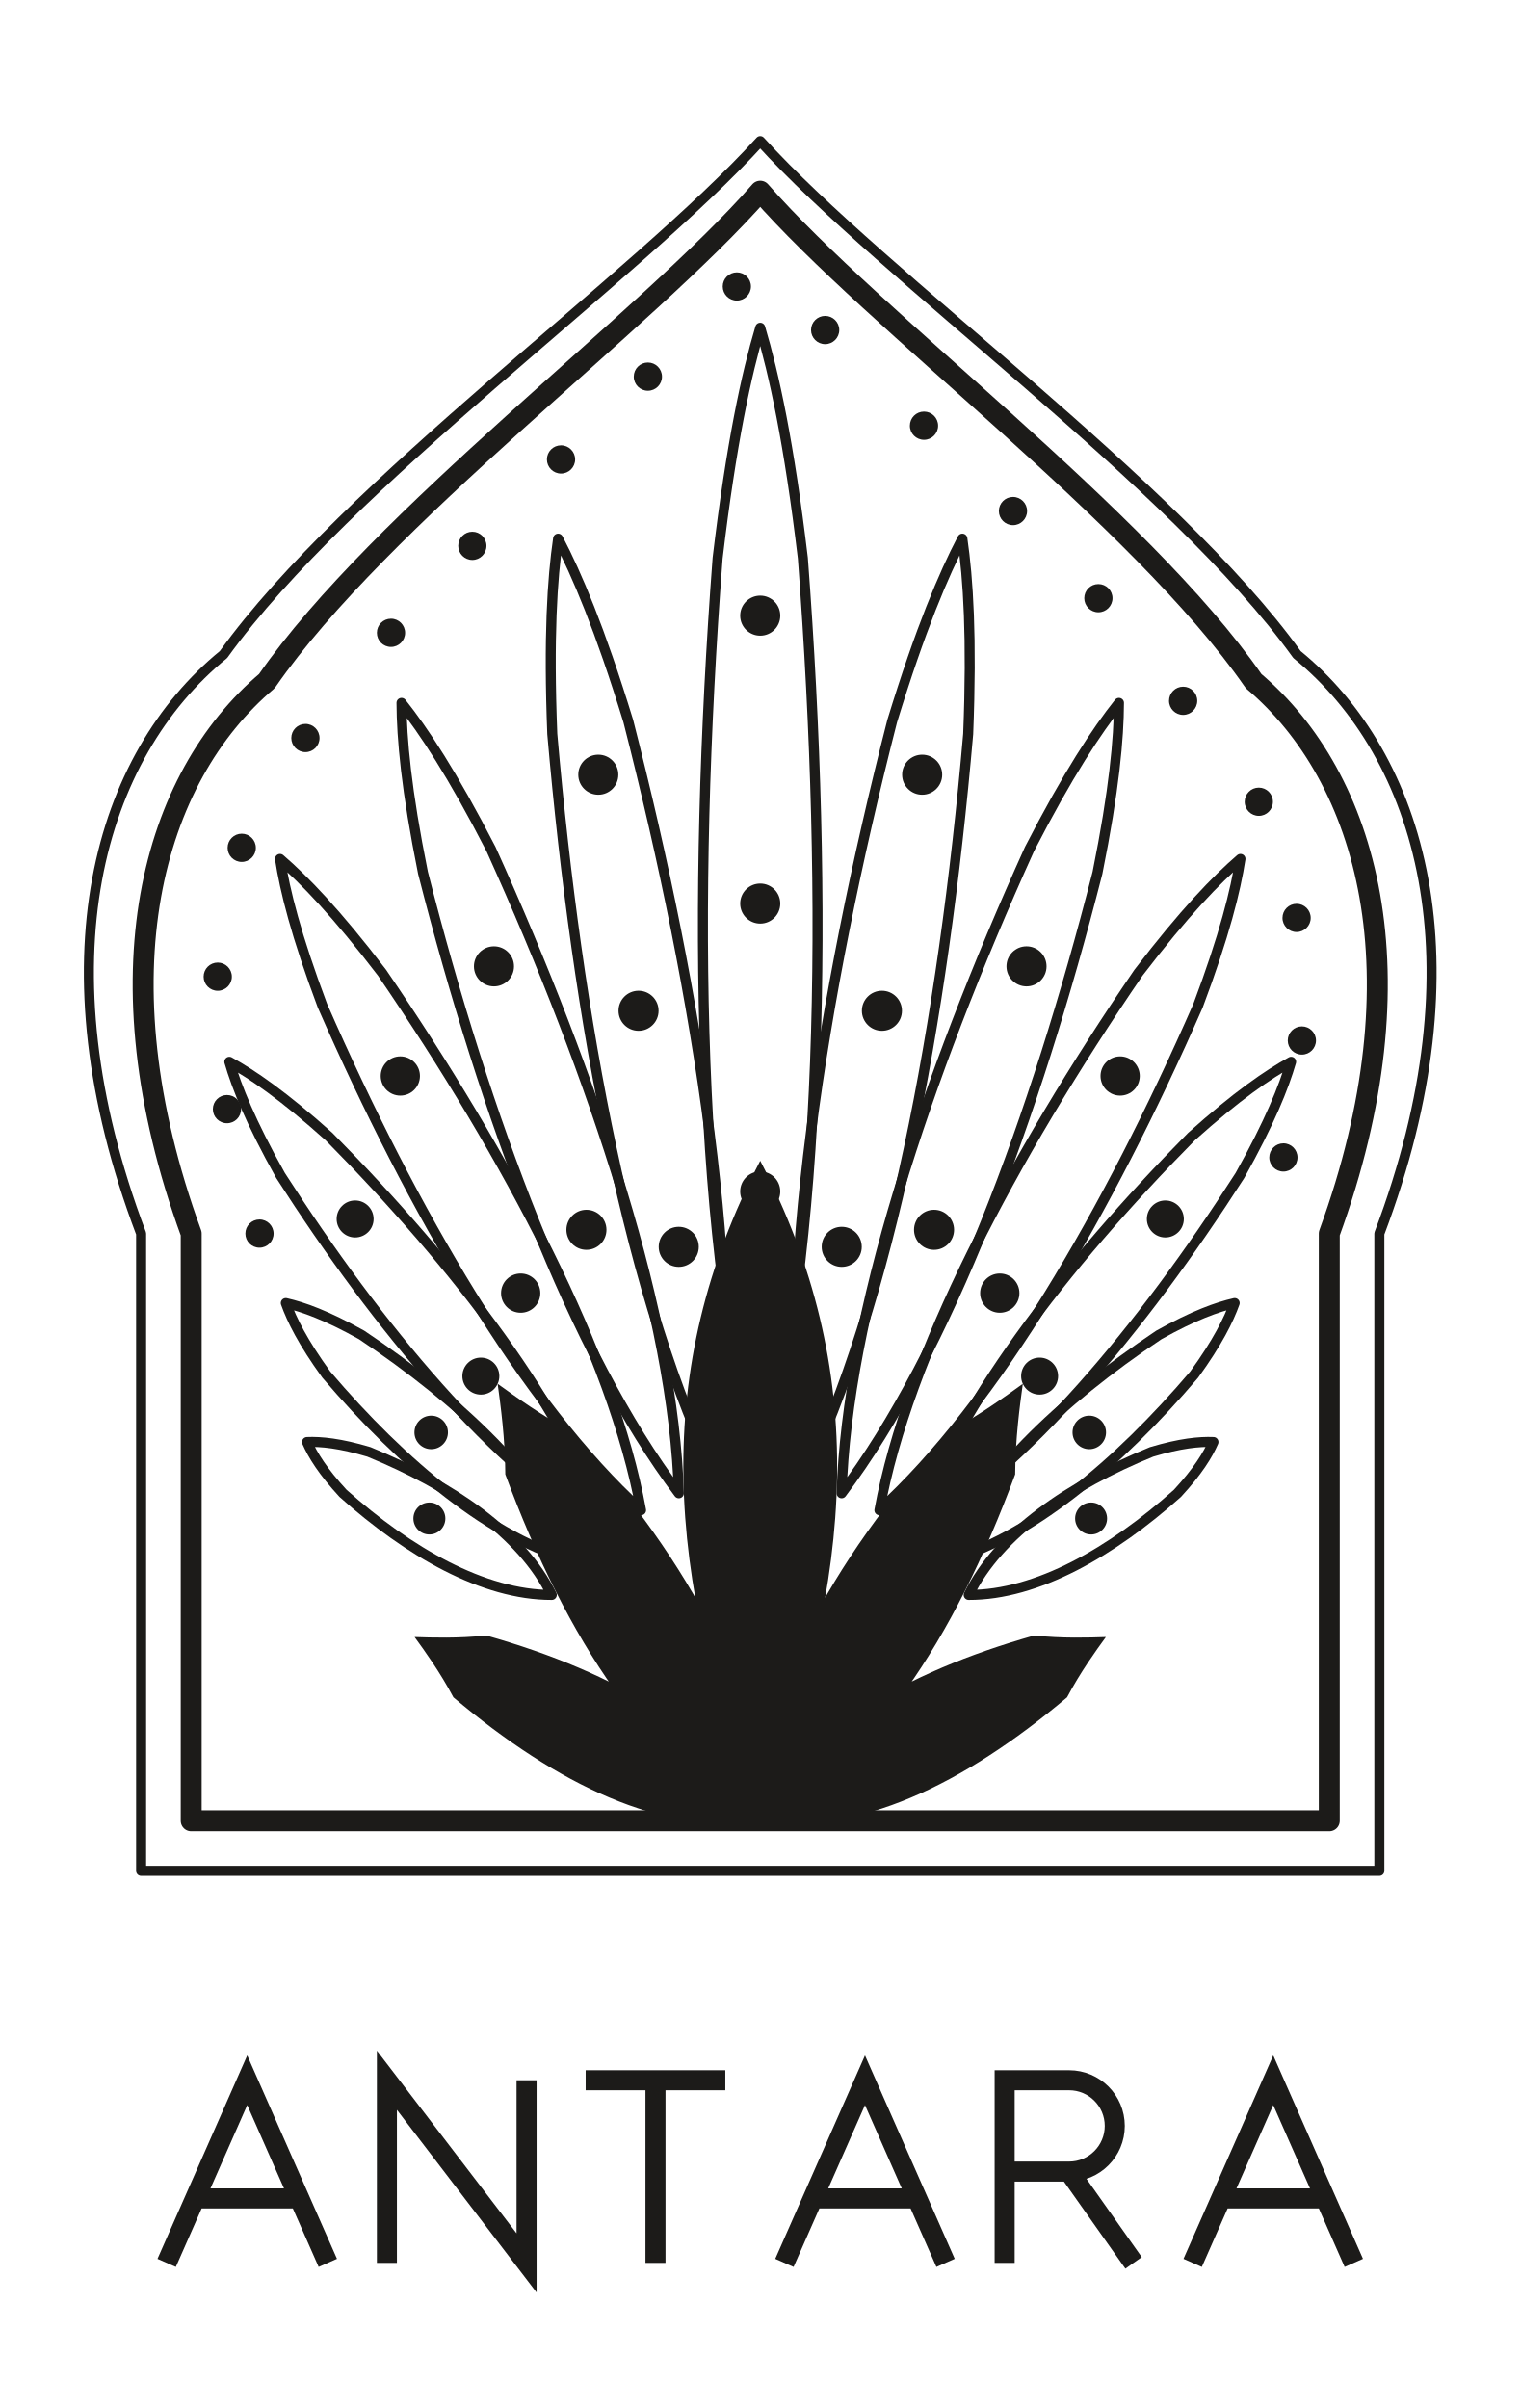
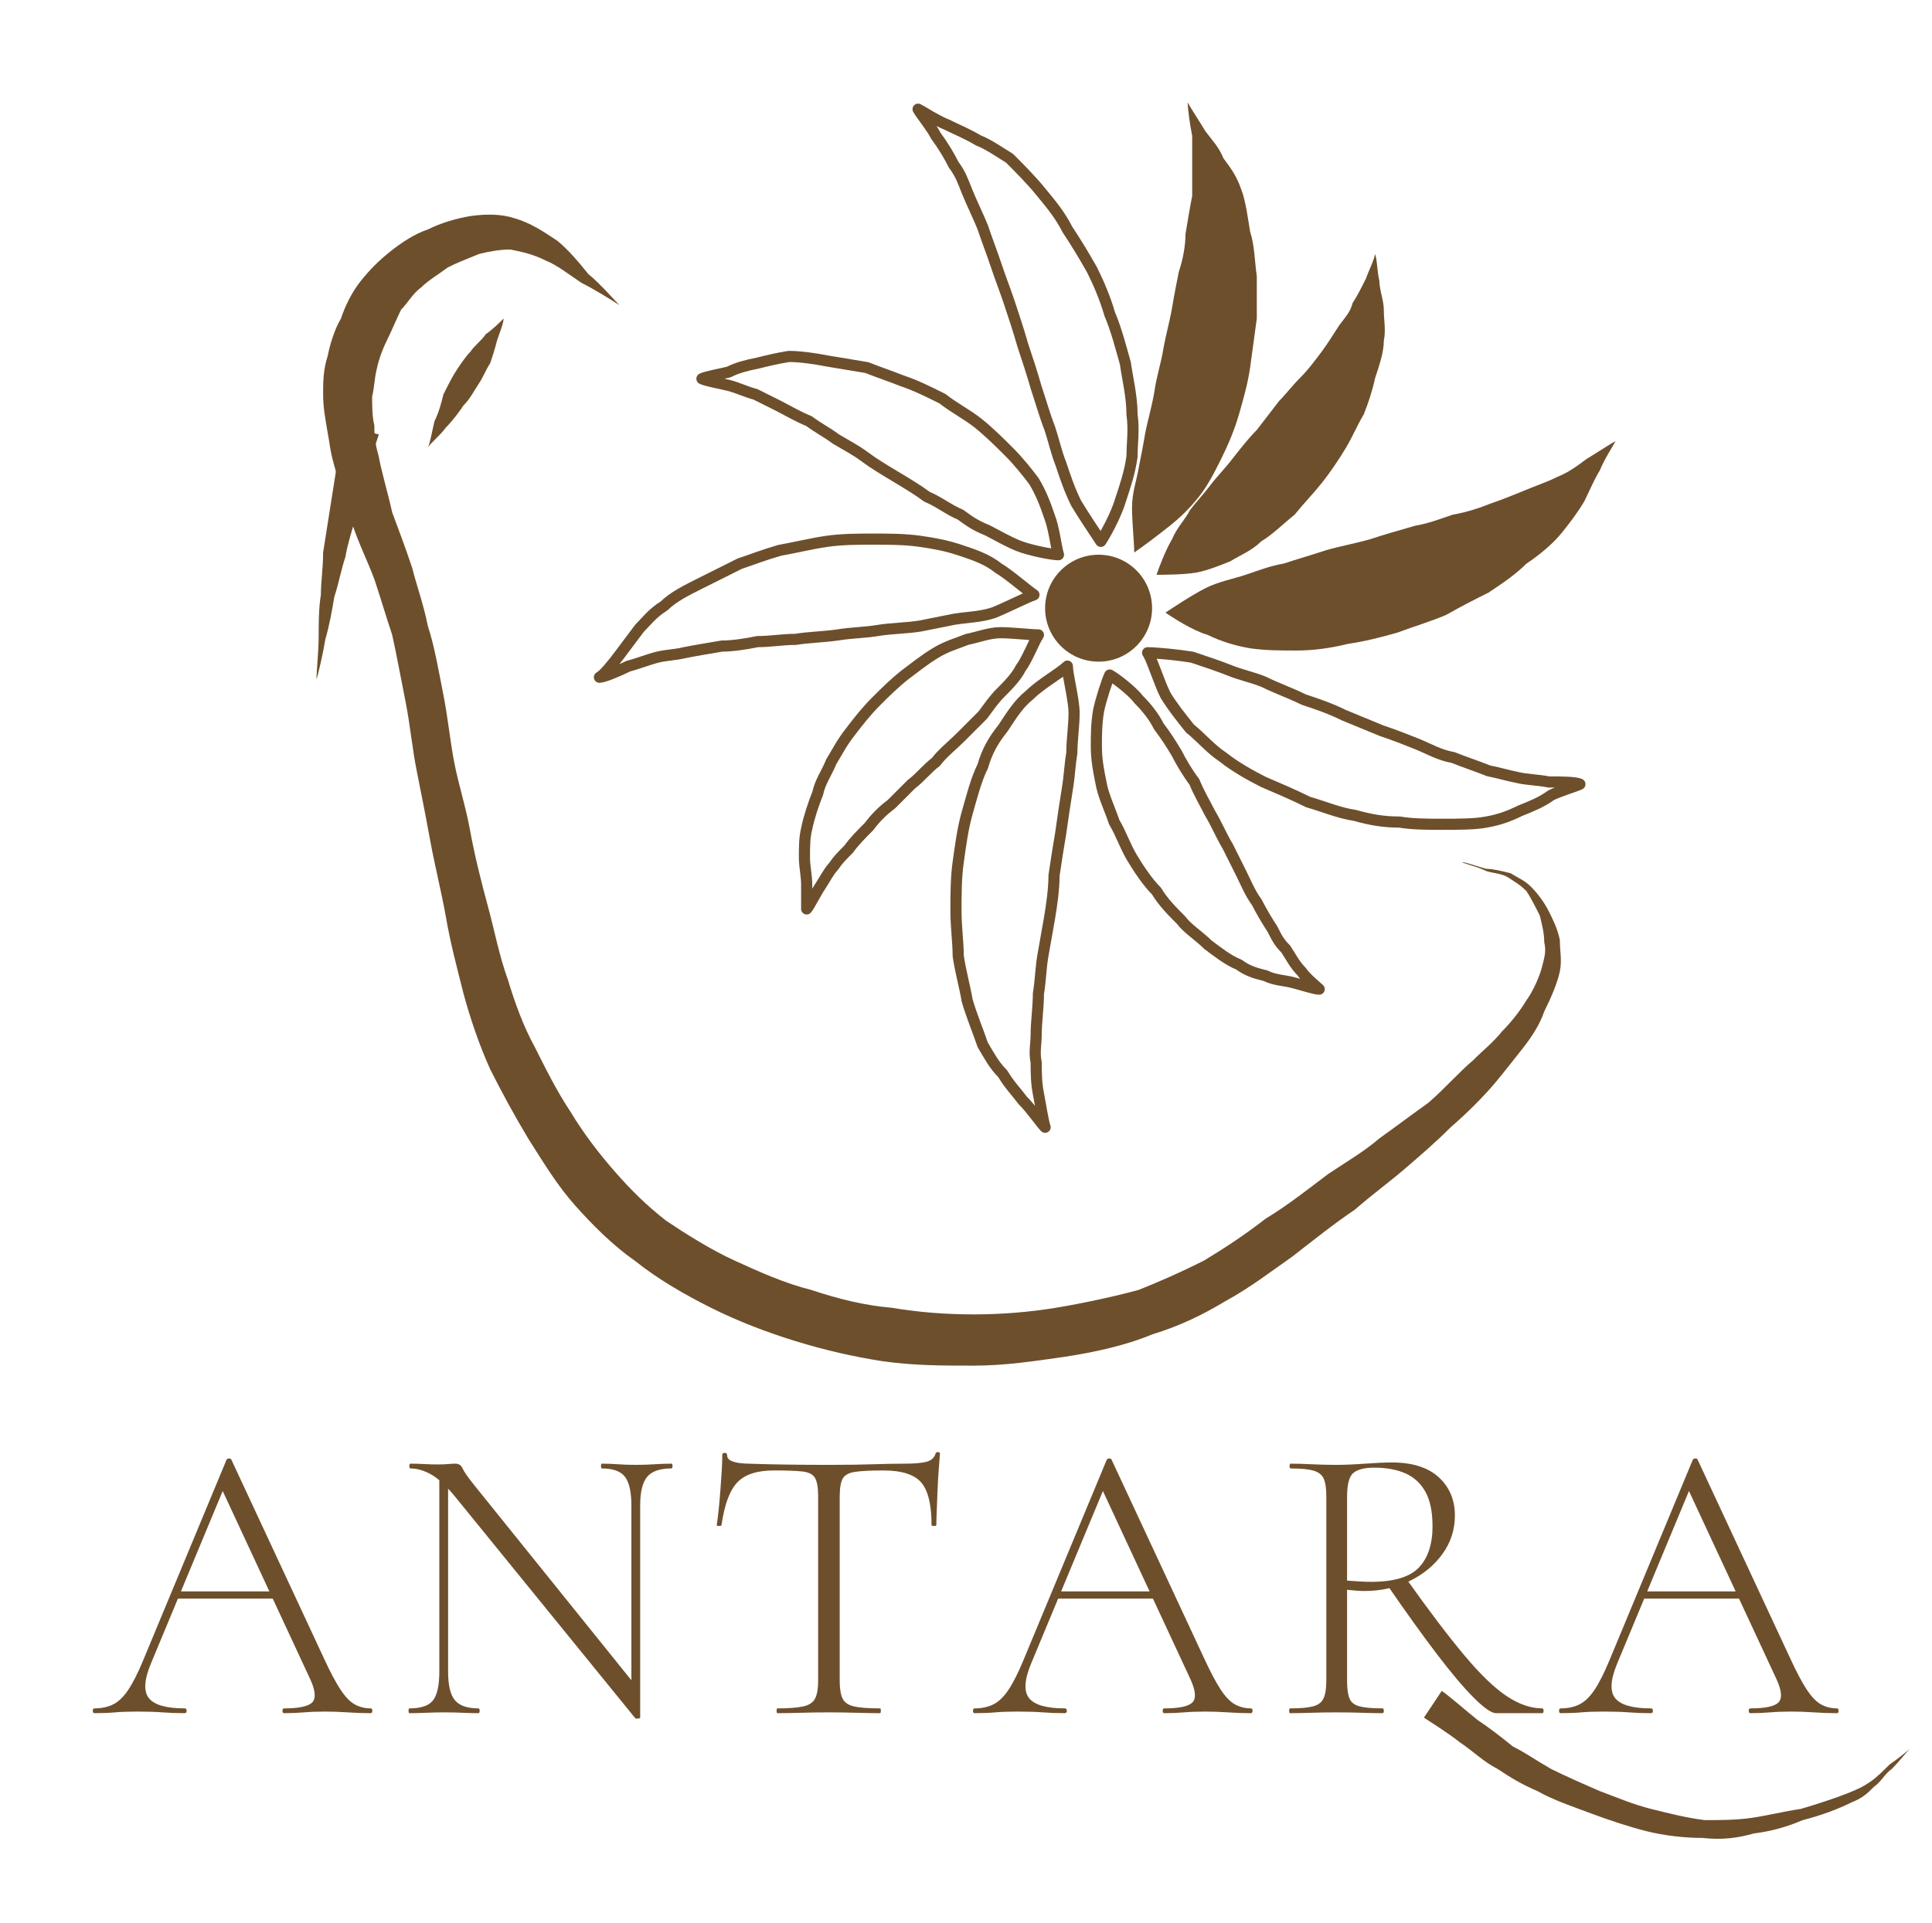
- <svg xmlns="http://www.w3.org/2000/svg" viewBox="13 -1 334 529" width="334" height="529" role="img" color="#1C1B19" fill="none">
-   <g fill="none" stroke="currentColor" stroke-linejoin="round">
-     <path d="M 44,410 L 44,270 C 21.29,210 34.89,165 62.09,142.8 C 89.29,105 152.8,60 180,30 C 207.2,60 270.71,105 297.91,142.8 C 325.11,165 338.71,210 316,270 L 316,410 Z" stroke-width="2.2" />
-     <path d="M 55,399 L 55,270 C 34.12,212.75 46.62,169.81 71.62,148.63 C 96.62,112.56 155,69.62 180,41 C 205,69.62 263.38,112.56 288.38,148.63 C 313.38,169.81 325.88,212.75 305,270 L 305,399 Z" stroke-width="4.6" />
+ <svg xmlns="http://www.w3.org/2000/svg" viewBox="-138 -51 867 863" width="867" height="863" role="img" color="#6E4F2C" fill="none">
+   <g fill="currentColor">
+     <path d="M 140,86 C 138,84 131,76 126,72 C 122,67 117,61 112,57 C 106,53 100,49 93,47 C 87,45 80,45 73,46 C 67,47 60,49 54,52 C 48,54 42,58 37,62 C 32,66 28,70 24,75 C 20,80 17,86 15,92 C 12,97 10,104 9,109 C 7,115 7,121 7,126 C 7,132 8,137 9,143 C 10,148 10,151 12,158 C 14,165 17,176 20,184 C 23,193 27,201 30,209 C 33,218 35,225 38,234 C 40,243 42,254 44,264 C 46,274 47,285 49,295 C 51,305 53,315 55,326 C 57,337 60,349 62,360 C 64,372 67,383 70,395 C 73,406 77,418 82,429 C 87,439 93,450 99,460 C 106,471 112,481 120,490 C 128,499 137,508 147,515 C 157,523 169,530 181,536 C 193,542 206,547 219,551 C 232,555 245,558 258,560 C 272,562 285,562 299,562 C 313,562 326,560 340,558 C 353,556 367,553 379,548 C 392,544 402,539 412,533 C 423,527 432,520 442,513 C 451,506 461,498 470,492 C 478,485 485,480 492,474 C 499,468 506,462 513,455 C 520,449 528,441 533,435 C 538,429 541,425 545,420 C 549,415 553,409 555,403 C 558,397 561,390 562,385 C 563,380 562,376 562,371 C 561,366 559,362 557,358 C 555,354 552,350 549,347 C 546,344 543,343 540,341 C 536,340 532,339 529,339 C 525,338 520,336 518,336 L 518,336 C 520,337 525,338 529,340 C 532,341 536,341 539,343 C 542,345 544,346 547,349 C 549,352 551,356 553,360 C 554,364 555,368 555,372 C 556,376 555,379 554,383 C 553,387 550,394 547,398 C 544,403 540,408 536,412 C 532,417 528,420 523,425 C 517,430 510,438 503,444 C 496,449 488,455 481,460 C 474,466 467,470 458,476 C 450,482 440,490 430,496 C 421,503 412,509 402,515 C 392,520 383,524 373,528 C 362,531 348,534 336,536 C 324,538 311,539 299,539 C 286,539 274,538 262,536 C 250,535 238,532 226,528 C 214,525 203,520 192,515 C 181,510 170,503 161,497 C 152,490 145,483 138,475 C 131,467 124,458 118,448 C 112,439 107,429 102,419 C 97,410 93,399 90,389 C 86,378 84,367 81,356 C 78,345 75,333 73,322 C 71,311 68,302 66,292 C 64,282 63,271 61,261 C 59,251 57,239 54,230 C 52,220 49,212 47,204 C 44,195 41,187 38,179 C 36,170 33,160 32,154 C 30,147 30,144 30,140 C 29,136 29,131 29,127 C 30,123 30,119 31,115 C 32,110 34,105 36,101 C 38,97 40,92 42,88 C 45,85 47,81 51,78 C 54,75 59,72 63,69 C 67,67 72,65 77,63 C 81,62 86,61 91,61 C 96,62 101,63 107,66 C 112,68 117,72 123,76 C 129,79 137,84 140,86 Z" />
+     <path d="M 16,140 C 16,143 14,153 13,159 C 12,165 11,172 10,178 C 9,184 8,191 7,197 C 7,204 6,210 6,216 C 5,222 5,229 5,235 C 5,241 4,251 4,254 L 4,254 C 5,251 7,242 8,236 C 10,229 11,223 12,217 C 14,211 15,205 17,199 C 18,193 20,187 22,180 C 23,174 25,168 27,162 C 28,156 31,147 32,144 Z" />
+     <path d="M 88,92 C 87,93 83,97 80,99 C 78,102 75,104 73,107 C 71,109 69,112 67,115 C 65,118 63,122 61,126 C 60,130 59,134 57,138 C 56,142 55,148 54,150 L 54,150 C 55,148 60,144 62,141 C 65,138 68,134 70,131 C 73,128 75,124 77,121 C 79,118 80,115 82,112 C 83,109 84,106 85,102 C 86,99 88,94 88,92 Z" />
+     <path d="M 385,224 C 388,226 397,232 404,234 C 410,237 417,239 423,240 C 430,241 436,241 444,241 C 451,241 459,240 467,238 C 474,237 482,235 489,233 C 497,230 504,228 511,225 C 518,221 524,218 530,215 C 536,211 542,207 547,202 C 553,198 559,193 563,188 C 567,183 570,179 573,174 C 575,170 577,165 580,160 C 582,155 586,149 587,147 L 587,147 C 585,148 579,152 574,155 C 570,158 566,161 561,163 C 557,165 554,166 549,168 C 544,170 537,173 531,175 C 526,177 520,179 514,180 C 508,182 503,184 497,185 C 490,187 483,189 477,191 C 470,193 464,194 457,196 C 451,198 444,200 438,202 C 432,203 427,205 421,207 C 415,209 409,210 403,213 C 397,216 388,222 385,224 Z" />
+     <path d="M 381,207 C 384,207 393,207 399,206 C 404,205 409,203 414,201 C 419,198 424,196 428,192 C 433,189 438,184 443,180 C 447,175 451,171 455,166 C 459,161 463,155 466,150 C 469,145 471,140 474,135 C 476,130 478,124 479,119 C 481,113 483,107 483,102 C 484,97 483,93 483,88 C 483,84 481,79 481,75 C 480,71 480,65 479,63 L 479,63 C 479,65 476,71 475,74 C 473,78 471,82 469,85 C 468,89 466,91 463,95 C 461,98 458,103 455,107 C 452,111 449,115 446,118 C 442,122 439,126 436,129 C 433,133 429,138 426,142 C 422,146 419,150 415,155 C 412,159 408,163 405,167 C 402,171 399,174 396,178 C 394,182 390,186 388,191 C 385,196 382,204 381,207 Z" />
+     <path d="M 371,197 C 374,195 382,189 387,185 C 392,181 396,177 400,172 C 404,167 407,161 410,155 C 413,149 416,142 418,135 C 420,128 422,121 423,114 C 424,107 425,99 426,92 C 426,85 426,79 426,73 C 425,66 425,59 423,53 C 422,47 421,39 419,34 C 417,28 414,24 411,20 C 409,15 406,12 403,8 C 400,3 396,-3 395,-5 L 395,-5 C 395,-2 396,5 397,10 C 397,14 397,19 397,24 C 397,28 397,32 397,37 C 396,42 395,48 394,54 C 394,59 393,65 391,71 C 390,76 389,81 388,87 C 387,93 385,100 384,106 C 383,112 381,118 380,125 C 379,131 377,138 376,143 C 375,149 374,154 373,159 C 372,165 370,170 370,177 C 370,183 371,193 371,197 Z" />
+     <circle cx="355" cy="222" r="24" />
  </g>
-   <g fill="none" stroke="currentColor" stroke-width="2.2" stroke-linejoin="round">
-     <path d="M 134.21,349.38 C 127.67,335.91 111.91,325.25 94.04,317.96 C 87.74,316.07 83.51,315.66 80.44,315.79 C 81.67,318.6 83.89,322.23 88.35,327.06 C 102.74,339.93 119.23,349.42 134.21,349.38 Z" />
-     <path d="M 139.66,342.1 C 132.64,324.27 113.98,306.65 92.44,292.27 C 84.8,287.99 79.59,286.12 75.78,285.26 C 77.09,288.93 79.54,293.89 84.68,300.98 C 101.47,320.71 121.13,337.2 139.66,342.1 Z" />
-     <path d="M 146.26,335.84 C 137.59,308.79 113.42,277.17 85.29,248.71 C 75.28,239.73 68.42,235.03 63.38,232.26 C 64.98,237.78 68.06,245.51 74.63,257.24 C 96.22,290.93 121.78,321.45 146.26,335.84 Z" />
-     <path d="M 153.82,330.77 C 147.66,296.77 124.71,253.38 96.91,212.68 C 86.87,199.54 79.79,192.24 74.51,187.69 C 75.57,194.58 78.01,204.45 83.83,219.93 C 103.61,265.08 128.25,307.53 153.82,330.77 Z" />
-     <path d="M 162.12,327.05 C 161.01,288.43 143.7,236 120.85,185.52 C 112.35,169 106.05,159.51 101.2,153.41 C 101.23,161.2 102.24,172.54 105.92,190.75 C 119.62,244.45 138.86,296.2 162.12,327.05 Z" />
-     <path d="M 170.93,324.77 C 176.25,281.17 166.73,218.75 151.01,157.39 C 144.79,137.11 139.7,125.16 135.6,117.33 C 134.32,126.08 133.48,139.03 134.32,160.24 C 139.8,223.34 151.48,285.39 170.93,324.77 Z" />
-     <path d="M 180,324 C 193.89,273.4 195.1,197.5 189.36,121.6 C 186.34,96.3 183.02,81.12 180,71 C 176.98,81.12 173.66,96.3 170.64,121.6 C 164.9,197.5 166.11,273.4 180,324 Z" />
-     <path d="M 189.07,324.77 C 208.52,285.39 220.2,223.34 225.68,160.24 C 226.52,139.03 225.68,126.08 224.4,117.33 C 220.3,125.16 215.21,137.11 208.99,157.39 C 193.27,218.75 183.75,281.17 189.07,324.77 Z" />
-     <path d="M 197.88,327.05 C 221.14,296.2 240.38,244.45 254.08,190.75 C 257.76,172.54 258.77,161.2 258.8,153.41 C 253.95,159.51 247.65,169 239.15,185.52 C 216.3,236 198.99,288.43 197.88,327.05 Z" />
-     <path d="M 206.18,330.77 C 231.75,307.53 256.39,265.08 276.17,219.93 C 281.99,204.45 284.43,194.58 285.49,187.69 C 280.21,192.24 273.13,199.54 263.09,212.68 C 235.29,253.38 212.34,296.77 206.18,330.77 Z" />
-     <path d="M 213.74,335.84 C 238.22,321.45 263.78,290.93 285.37,257.24 C 291.94,245.51 295.02,237.78 296.62,232.26 C 291.58,235.03 284.72,239.73 274.71,248.71 C 246.58,277.17 222.41,308.79 213.74,335.84 Z" />
-     <path d="M 220.34,342.1 C 238.87,337.2 258.53,320.71 275.32,300.98 C 280.46,293.89 282.91,288.93 284.22,285.26 C 280.41,286.12 275.2,287.99 267.56,292.27 C 246.02,306.65 227.36,324.27 220.34,342.1 Z" />
-     <path d="M 225.79,349.38 C 240.77,349.42 257.26,339.93 271.65,327.06 C 276.11,322.23 278.33,318.6 279.56,315.79 C 276.49,315.66 272.26,316.07 265.96,317.96 C 248.09,325.25 232.33,335.91 225.79,349.38 Z" />
+   <g fill="none" stroke="currentColor" stroke-width="5" stroke-linejoin="round">
+     <path d="M 356,192 C 358,189 363,180 365,173 C 367,167 369,161 370,154 C 370,148 371,142 370,135 C 370,127 368,119 367,112 C 365,105 363,97 360,90 C 358,83 355,76 352,70 C 348,63 345,58 341,52 C 338,46 334,41 329,35 C 325,30 319,24 315,20 C 310,17 306,14 301,12 C 296,9 291,7 287,5 C 282,3 276,-1 274,-2 L 274,-2 C 275,0 280,6 282,10 C 285,14 288,19 290,23 C 293,27 294,30 296,35 C 298,40 301,46 303,51 C 305,57 307,62 309,68 C 311,74 313,79 315,85 C 317,91 319,97 321,104 C 323,110 325,116 327,123 C 329,129 331,136 333,141 C 335,147 336,152 338,157 C 340,163 342,169 345,175 C 348,180 354,189 356,192 Z" />
+     <path d="M 337,198 C 336,195 335,186 333,181 C 331,175 329,170 326,165 C 323,161 319,156 315,152 C 311,148 306,143 301,139 C 296,135 290,132 285,128 C 279,125 273,122 267,120 C 262,118 256,116 251,114 C 245,113 239,112 233,111 C 228,110 221,109 216,109 C 210,110 206,111 202,112 C 197,113 193,114 189,116 C 185,117 179,118 177,119 L 177,119 C 179,120 185,121 189,122 C 193,123 197,125 201,126 C 205,128 207,129 211,131 C 215,133 220,136 225,138 C 229,141 233,143 237,146 C 242,149 246,151 250,154 C 254,157 259,160 264,163 C 269,166 274,169 278,172 C 283,174 288,178 293,180 C 297,183 300,185 305,187 C 309,189 314,192 319,194 C 324,196 334,198 337,198 Z" />
+     <path d="M 326,216 C 323,214 315,207 310,204 C 305,200 299,198 293,196 C 287,194 282,193 275,192 C 268,191 261,191 254,191 C 247,191 240,191 233,192 C 226,193 218,195 212,196 C 205,198 200,200 194,202 C 188,205 182,208 176,211 C 170,214 164,217 160,221 C 155,224 152,228 149,231 C 146,235 143,239 140,243 C 137,247 133,252 131,253 L 131,253 C 133,253 140,250 144,248 C 148,247 153,245 157,244 C 161,243 165,243 169,242 C 174,241 180,240 186,239 C 191,239 197,238 202,237 C 208,237 213,236 219,236 C 225,235 231,235 238,234 C 244,233 250,233 256,232 C 262,231 269,231 275,230 C 280,229 285,228 290,227 C 296,226 302,226 308,224 C 313,222 323,217 326,216 Z" />
+     <path d="M 328,234 C 325,234 316,233 311,233 C 306,233 301,235 296,236 C 291,238 287,239 282,242 C 277,245 272,249 268,252 C 263,256 259,260 255,264 C 251,268 247,273 244,277 C 240,282 238,286 235,291 C 233,296 230,300 229,305 C 227,310 225,316 224,321 C 223,325 223,329 223,334 C 223,338 224,342 224,346 C 224,350 224,355 224,357 L 224,357 C 225,356 228,350 230,347 C 232,344 234,340 236,338 C 238,335 240,333 243,330 C 245,327 249,323 252,320 C 255,316 258,313 262,310 C 265,307 268,304 271,301 C 275,298 278,294 282,291 C 285,287 289,284 293,280 C 296,277 300,273 303,270 C 306,266 308,263 311,260 C 314,257 318,253 320,249 C 323,245 326,237 328,234 Z" />
+     <path d="M 341,248 C 338,251 329,256 324,261 C 319,265 316,270 312,276 C 308,281 305,286 303,293 C 300,299 298,307 296,314 C 294,321 293,329 292,336 C 291,343 291,351 291,358 C 291,365 292,372 292,378 C 293,385 295,392 296,398 C 298,405 301,412 303,418 C 306,423 308,427 312,431 C 315,436 318,439 321,443 C 325,447 329,453 331,455 L 331,455 C 330,452 329,445 328,440 C 327,435 327,430 327,426 C 326,421 327,418 327,413 C 327,408 328,401 328,395 C 329,389 329,384 330,378 C 331,372 332,367 333,361 C 334,355 335,348 335,342 C 336,335 337,329 338,323 C 339,316 340,309 341,303 C 342,297 342,293 343,287 C 343,281 344,275 344,269 C 344,263 341,252 341,248 Z" />
+     <path d="M 360,252 C 359,254 356,263 355,268 C 354,274 354,279 354,284 C 354,290 355,295 356,300 C 357,306 360,312 362,318 C 365,323 367,329 370,334 C 373,339 377,345 381,349 C 384,354 388,358 392,362 C 395,366 400,369 404,373 C 408,376 413,380 418,382 C 422,385 426,386 430,387 C 434,389 438,389 442,390 C 446,391 452,393 454,393 L 454,393 C 453,392 448,388 446,385 C 443,382 441,378 439,375 C 436,372 435,370 433,366 C 431,363 428,358 426,354 C 423,350 421,345 419,341 C 417,337 415,333 413,329 C 410,324 408,319 405,314 C 403,310 400,305 398,300 C 395,296 392,291 390,287 C 387,282 385,279 382,275 C 380,271 377,267 373,263 C 370,259 362,253 360,252 Z" />
+     <path d="M 377,242 C 379,245 382,255 385,261 C 388,266 392,271 396,276 C 401,280 405,285 411,289 C 416,293 423,297 429,300 C 436,303 443,306 449,309 C 456,311 463,314 470,315 C 477,317 483,318 490,318 C 496,319 503,319 509,319 C 516,319 524,319 529,318 C 535,317 540,315 544,313 C 549,311 554,309 558,306 C 562,304 569,302 571,301 L 571,301 C 569,300 562,300 557,300 C 552,299 547,299 543,298 C 538,297 535,296 530,295 C 525,293 519,291 514,289 C 508,288 503,285 498,283 C 493,281 488,279 482,277 C 477,275 470,272 465,270 C 459,267 453,265 447,263 C 441,260 435,258 429,255 C 424,253 419,252 414,250 C 409,248 403,246 397,244 C 391,243 381,242 377,242 Z" />
  </g>
-   <g fill="currentColor">
-     <circle cx="107.32" cy="332.59" r="3.51" />
-     <circle cx="107.72" cy="313.68" r="3.68" />
-     <circle cx="118.63" cy="301.31" r="4.06" />
-     <circle cx="91.01" cy="266.79" r="4.06" />
-     <circle cx="127.38" cy="283.08" r="4.31" />
-     <circle cx="100.94" cy="235.38" r="4.31" />
-     <circle cx="141.82" cy="269.17" r="4.4" />
-     <circle cx="121.51" cy="211.29" r="4.4" />
-     <circle cx="162.1" cy="272.91" r="4.4" />
-     <circle cx="153.27" cy="221.05" r="4.4" />
-     <circle cx="144.43" cy="169.19" r="4.4" />
-     <circle cx="180" cy="260.75" r="4.4" />
-     <circle cx="180" cy="197.5" r="4.4" />
-     <circle cx="180" cy="134.25" r="4.4" />
-     <circle cx="197.9" cy="272.91" r="4.4" />
-     <circle cx="206.73" cy="221.05" r="4.4" />
-     <circle cx="215.57" cy="169.19" r="4.4" />
-     <circle cx="218.18" cy="269.17" r="4.4" />
-     <circle cx="238.49" cy="211.29" r="4.4" />
-     <circle cx="232.62" cy="283.08" r="4.31" />
-     <circle cx="259.06" cy="235.38" r="4.31" />
-     <circle cx="241.37" cy="301.31" r="4.06" />
-     <circle cx="268.99" cy="266.79" r="4.06" />
-     <circle cx="252.28" cy="313.68" r="3.68" />
-     <circle cx="252.68" cy="332.59" r="3.51" />
-   </g>
-   <g fill="currentColor">
-     <circle cx="70" cy="270" r="3.1" />
-     <circle cx="62.86" cy="242.66" r="3.1" />
-     <circle cx="60.83" cy="213.56" r="3.1" />
-     <circle cx="66.1" cy="185.25" r="3.1" />
-     <circle cx="80.09" cy="161.13" r="3.1" />
-     <circle cx="98.89" cy="138.02" r="3.1" />
-     <circle cx="116.76" cy="118.91" r="3.1" />
-     <circle cx="136.24" cy="99.93" r="3.1" />
-     <circle cx="155.32" cy="81.74" r="3.1" />
-     <circle cx="174.86" cy="61.93" r="3.1" />
-     <circle cx="194.26" cy="71.5" r="3.1" />
-     <circle cx="215.97" cy="92.52" r="3.1" />
-     <circle cx="235.52" cy="111.27" r="3.1" />
-     <circle cx="254.28" cy="130.41" r="3.1" />
-     <circle cx="272.9" cy="152.95" r="3.1" />
-     <circle cx="289.52" cy="175.13" r="3.1" />
-     <circle cx="297.82" cy="200.65" r="3.1" />
-     <circle cx="298.98" cy="227.58" r="3.1" />
-     <circle cx="294.92" cy="253.27" r="3.1" />
-   </g>
-   <path d="M 180,399 C 204.15,387.38 222.56,359.24 236,322.89 C 236.03,315.07 237.02,307.83 237.68,303 C 233.73,305.85 227.8,310.13 220.91,313.83 C 195.13,342.76 178.92,372.22 180,399 Z M 180,399 C 181.08,372.22 164.87,342.76 139.09,313.83 C 132.2,310.13 126.27,305.85 122.32,303 C 122.98,307.83 123.97,315.07 124,322.89 C 137.44,359.24 155.85,387.38 180,399 Z M 180,399 C 201.23,402.3 224.54,391.17 247.4,371.88 C 250.31,366.37 253.68,361.72 255.93,358.63 C 252.11,358.76 246.37,358.95 240.17,358.29 C 211.39,366.45 189.14,379.55 180,399 Z M 180,399 C 170.86,379.55 148.61,366.45 119.83,358.29 C 113.63,358.95 107.89,358.76 104.07,358.63 C 106.32,361.72 109.69,366.37 112.6,371.88 C 135.46,391.17 158.77,402.3 180,399 Z M 180,254 C 156,300 159,345 180,399 C 201,345 204,300 180,254 Z" fill="currentColor" />
-   <g transform="translate(49.61 456) scale(1.18)" fill="none" stroke="currentColor" stroke-width="3.73" stroke-linecap="butt" stroke-linejoin="miter">
-     <path d="M 0,34 L 15,0 L 30,34 M 5.29,22 L 24.71,22" />
-     <path d="M 41,34 L 41,0 L 67,34 L 67,0" />
-     <path d="M 78,0 L 104,0 M 91,0 L 91,34" />
-     <path d="M 115,34 L 130,0 L 145,34 M 120.29,22 L 139.71,22" />
-     <path d="M 156,34 L 156,0 L 168,0 A 8.5 8.5 0 0 1 168,17 L 156,17 M 168,17 L 180,34" />
-     <path d="M 191,34 L 206,0 L 221,34 M 196.29,22 L 215.71,22" />
+   <g transform="translate(-96 718)">
+     <g fill="currentColor">
+       <path transform="translate(0 0) scale(0.1792 -0.1792)" d="M200 287 209 305H468L475 287ZM694 12Q698 12 698.0 6.0Q698 0 694 0Q666 0 636.5 2.0Q607 4 580 4Q549 4 526.5 2.0Q504 0 477 0Q473 0 473.0 6.0Q473 12 477 12Q533 12 547.5 27.0Q562 42 543 84L317 570L336 587L143 123Q118 62 139.0 37.0Q160 12 228 12Q233 12 233.0 6.0Q233 0 228 0Q198 0 173.0 2.0Q148 4 110 4Q75 4 53.5 2.0Q32 0 2 0Q-2 0 -2.0 6.0Q-2 12 2 12Q29 12 49.0 22.0Q69 32 86.5 58.0Q104 84 124 132L333 635Q335 638 339.5 638.0Q344 638 345 635L577 137Q600 87 618.0 59.5Q636 32 654.0 22.0Q672 12 694 12Z" />
+       <path transform="translate(134 0) scale(0.1792 -0.1792)" d="M118 104V602L140 600V104Q140 53 157.0 32.5Q174 12 216 12Q219 12 219.0 6.0Q219 0 216 0Q197 0 176.5 1.0Q156 2 131 2Q107 2 85.0 1.0Q63 0 43 0Q41 0 41.0 6.0Q41 12 43 12Q87 12 102.5 32.5Q118 53 118 104ZM621 -11Q621 -13 616.0 -13.5Q611 -14 609 -13L157 543Q123 584 96.5 598.5Q70 613 46 613Q43 613 43.0 619.0Q43 625 46 625Q63 625 81.0 624.0Q99 623 113 623Q127 623 139.5 624.0Q152 625 158 625Q171 625 176.0 613.5Q181 602 204 573L613 65ZM621 520V-11L599 20V520Q599 571 583.0 592.0Q567 613 525 613Q523 613 523.0 619.0Q523 625 525 625Q545 625 565.5 623.5Q586 622 611 622Q634 622 657.0 623.5Q680 625 699 625Q702 625 702.0 619.0Q702 613 699 613Q656 613 638.5 592.0Q621 571 621 520Z" />
+       <path transform="translate(273 0) scale(0.1792 -0.1792)" d="M180 608Q117 608 88.5 578.0Q60 548 49 471Q49 469 43.0 469.0Q37 469 37 471Q39 483 41.5 506.0Q44 529 46.0 555.5Q48 582 49.5 606.5Q51 631 51 647Q51 652 57.0 652.0Q63 652 63 647Q63 637 72.5 632.5Q82 628 94.5 626.5Q107 625 116 625Q202 622 317 622Q388 622 429.5 623.5Q471 625 510 625Q543 625 561.5 629.5Q580 634 585 650Q586 654 591.0 654.0Q596 654 596 650Q595 635 593.0 610.0Q591 585 590.0 557.5Q589 530 588.0 506.5Q587 483 587 471Q587 469 581.0 469.0Q575 469 575 471Q575 548 549.0 578.0Q523 608 454 608Q407 608 383.5 604.5Q360 601 352.5 587.5Q345 574 345 542V81Q345 52 352.0 37.0Q359 22 380.5 17.0Q402 12 446 12Q448 12 448.0 6.0Q448 0 446 0Q420 0 387.5 1.0Q355 2 317 2Q281 2 248.5 1.0Q216 0 189 0Q187 0 187.0 6.0Q187 12 189 12Q232 12 254.0 17.0Q276 22 283.5 37.0Q291 52 291 81V544Q291 576 283.0 589.5Q275 603 251.0 605.5Q227 608 180 608Z" />
+       <path transform="translate(395 0) scale(0.1792 -0.1792)" d="M200 287 209 305H468L475 287ZM694 12Q698 12 698.0 6.0Q698 0 694 0Q666 0 636.5 2.0Q607 4 580 4Q549 4 526.5 2.0Q504 0 477 0Q473 0 473.0 6.0Q473 12 477 12Q533 12 547.5 27.0Q562 42 543 84L317 570L336 587L143 123Q118 62 139.0 37.0Q160 12 228 12Q233 12 233.0 6.0Q233 0 228 0Q198 0 173.0 2.0Q148 4 110 4Q75 4 53.5 2.0Q32 0 2 0Q-2 0 -2.0 6.0Q-2 12 2 12Q29 12 49.0 22.0Q69 32 86.5 58.0Q104 84 124 132L333 635Q335 638 339.5 638.0Q344 638 345 635L577 137Q600 87 618.0 59.5Q636 32 654.0 22.0Q672 12 694 12Z" />
+       <path transform="translate(529 0) scale(0.1792 -0.1792)" d="M560 0Q543 0 504.0 39.0Q465 78 410.0 150.5Q355 223 287 322L335 337Q421 216 481.0 144.5Q541 73 587.0 42.5Q633 12 676 12Q679 12 679.0 6.0Q679 0 676 0Q631 0 602.5 0.0Q574 0 560 0ZM299 628Q376 628 416.5 591.0Q457 554 457 495Q457 442 426.0 399.0Q395 356 343.5 331.0Q292 306 230 306Q221 306 209.0 307.0Q197 308 187 309V81Q187 52 193.0 37.0Q199 22 218.5 17.0Q238 12 276 12Q279 12 279.0 6.0Q279 0 276 0Q252 0 223.5 1.0Q195 2 160 2Q128 2 98.0 1.0Q68 0 44 0Q42 0 42.0 6.0Q42 12 44 12Q82 12 101.5 17.0Q121 22 128.0 37.0Q135 52 135 81V544Q135 573 128.5 587.5Q122 602 103.0 607.5Q84 613 46 613Q43 613 43.0 619.0Q43 625 46 625Q69 625 98.5 623.5Q128 622 160 622Q191 622 232.0 625.0Q273 628 299 628ZM401 468Q401 522 383.5 554.0Q366 586 333.5 600.5Q301 615 255 615Q219 615 203.0 602.0Q187 589 187 542V332Q201 331 217.5 330.0Q234 329 247 329Q333 329 367.0 365.0Q401 401 401 468Z" />
+       <path transform="translate(658 0) scale(0.1792 -0.1792)" d="M200 287 209 305H468L475 287ZM694 12Q698 12 698.0 6.0Q698 0 694 0Q666 0 636.5 2.0Q607 4 580 4Q549 4 526.5 2.0Q504 0 477 0Q473 0 473.0 6.0Q473 12 477 12Q533 12 547.5 27.0Q562 42 543 84L317 570L336 587L143 123Q118 62 139.0 37.0Q160 12 228 12Q233 12 233.0 6.0Q233 0 228 0Q198 0 173.0 2.0Q148 4 110 4Q75 4 53.5 2.0Q32 0 2 0Q-2 0 -2.0 6.0Q-2 12 2 12Q29 12 49.0 22.0Q69 32 86.5 58.0Q104 84 124 132L333 635Q335 638 339.5 638.0Q344 638 345 635L577 137Q600 87 618.0 59.5Q636 32 654.0 22.0Q672 12 694 12Z" />
+       <path d="M 597,2 C 600,4 608,9 613,13 C 619,17 624,22 630,25 C 636,29 641,32 648,35 C 655,39 664,42 672,45 C 680,48 689,51 697,53 C 705,55 714,56 722,56 C 731,57 738,56 745,54 C 753,53 760,51 767,48 C 775,46 783,43 789,40 C 794,38 796,36 799,33 C 802,31 804,27 807,25 C 810,22 814,17 815,16 L 815,16 C 814,17 809,21 806,23 C 803,26 800,29 797,31 C 794,33 792,34 787,36 C 782,38 773,41 766,43 C 759,44 751,46 744,47 C 737,48 730,48 723,48 C 715,47 707,45 699,43 C 691,41 684,38 676,35 C 669,32 660,28 654,25 C 647,21 643,18 637,15 C 632,11 627,7 621,3 C 616,-1 608,-8 605,-10 Z" />
+     </g>
  </g>
</svg>
